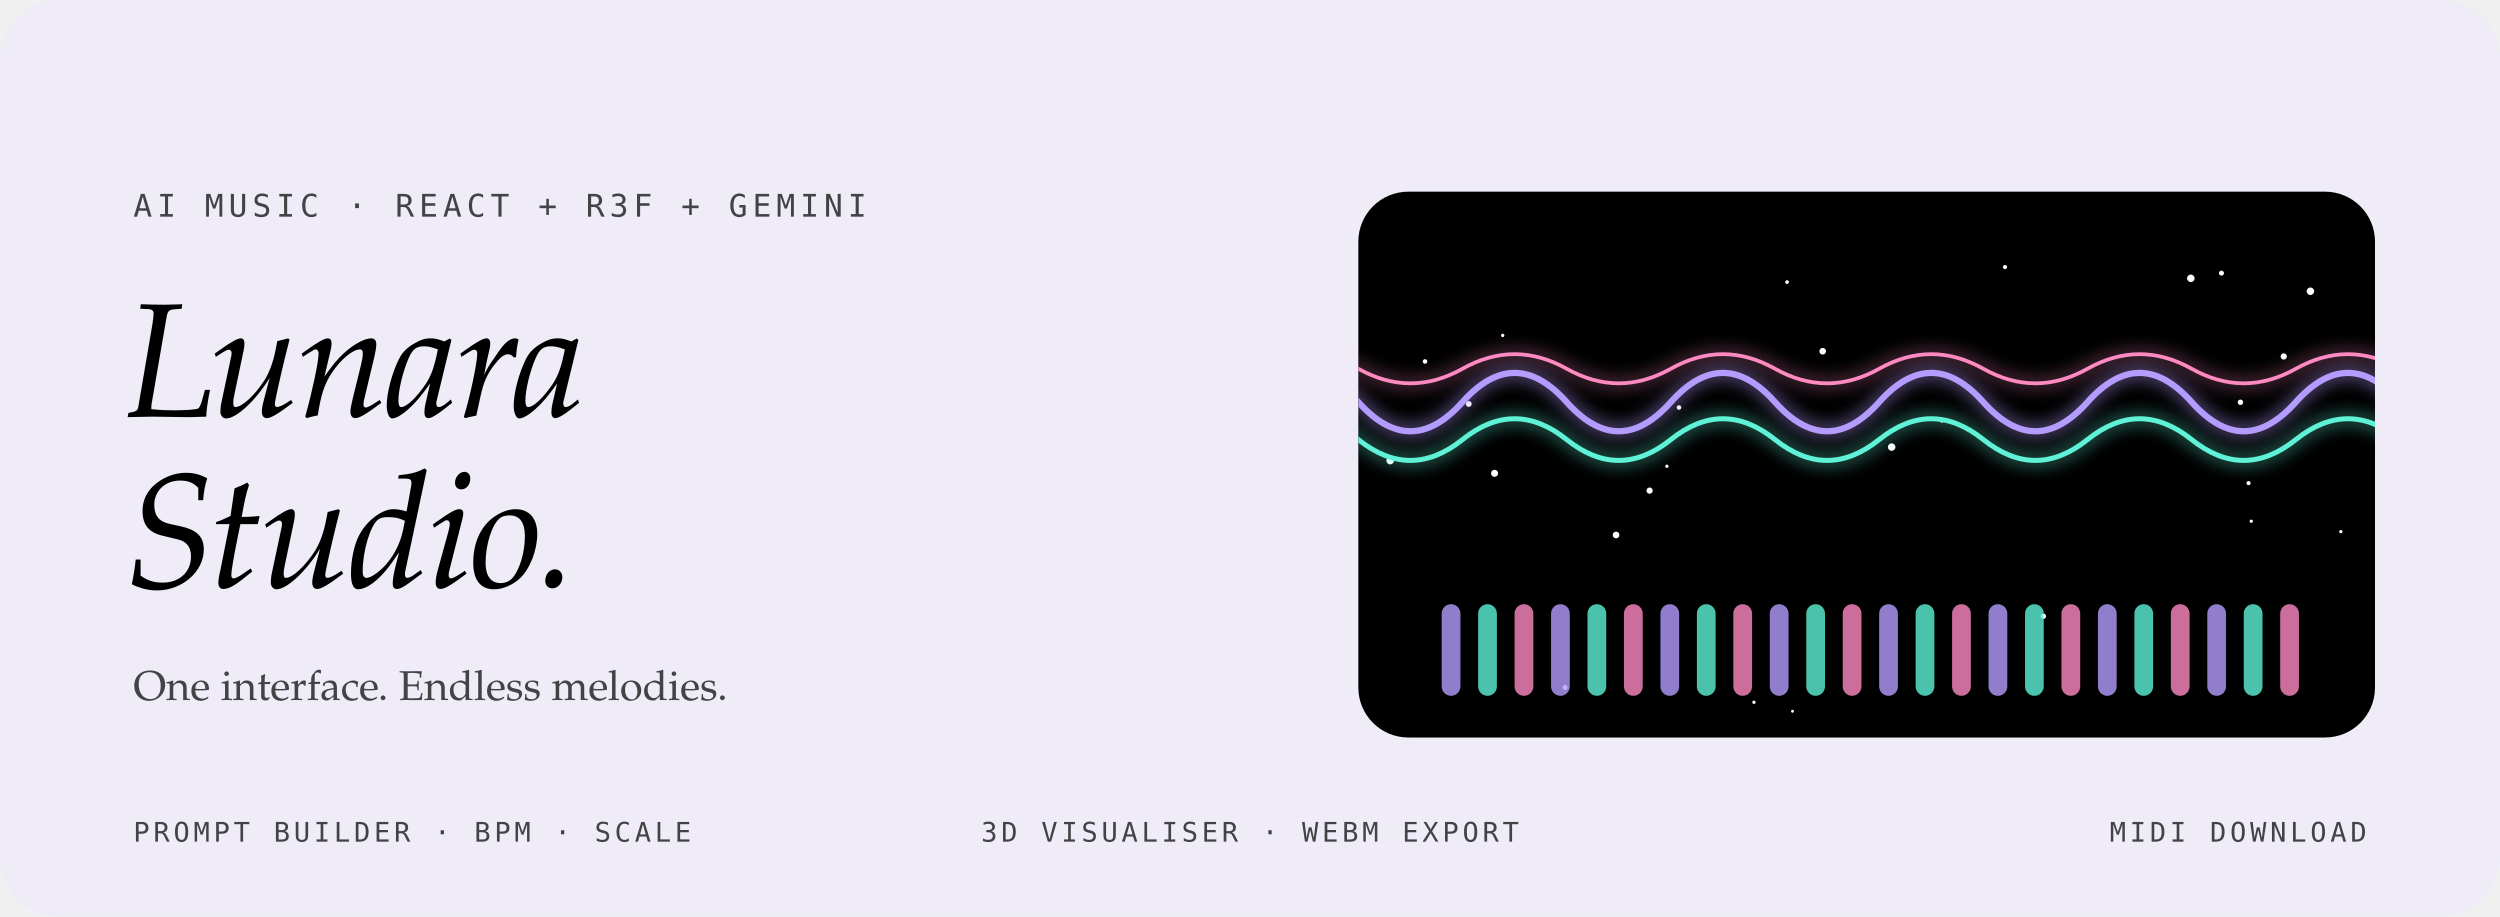
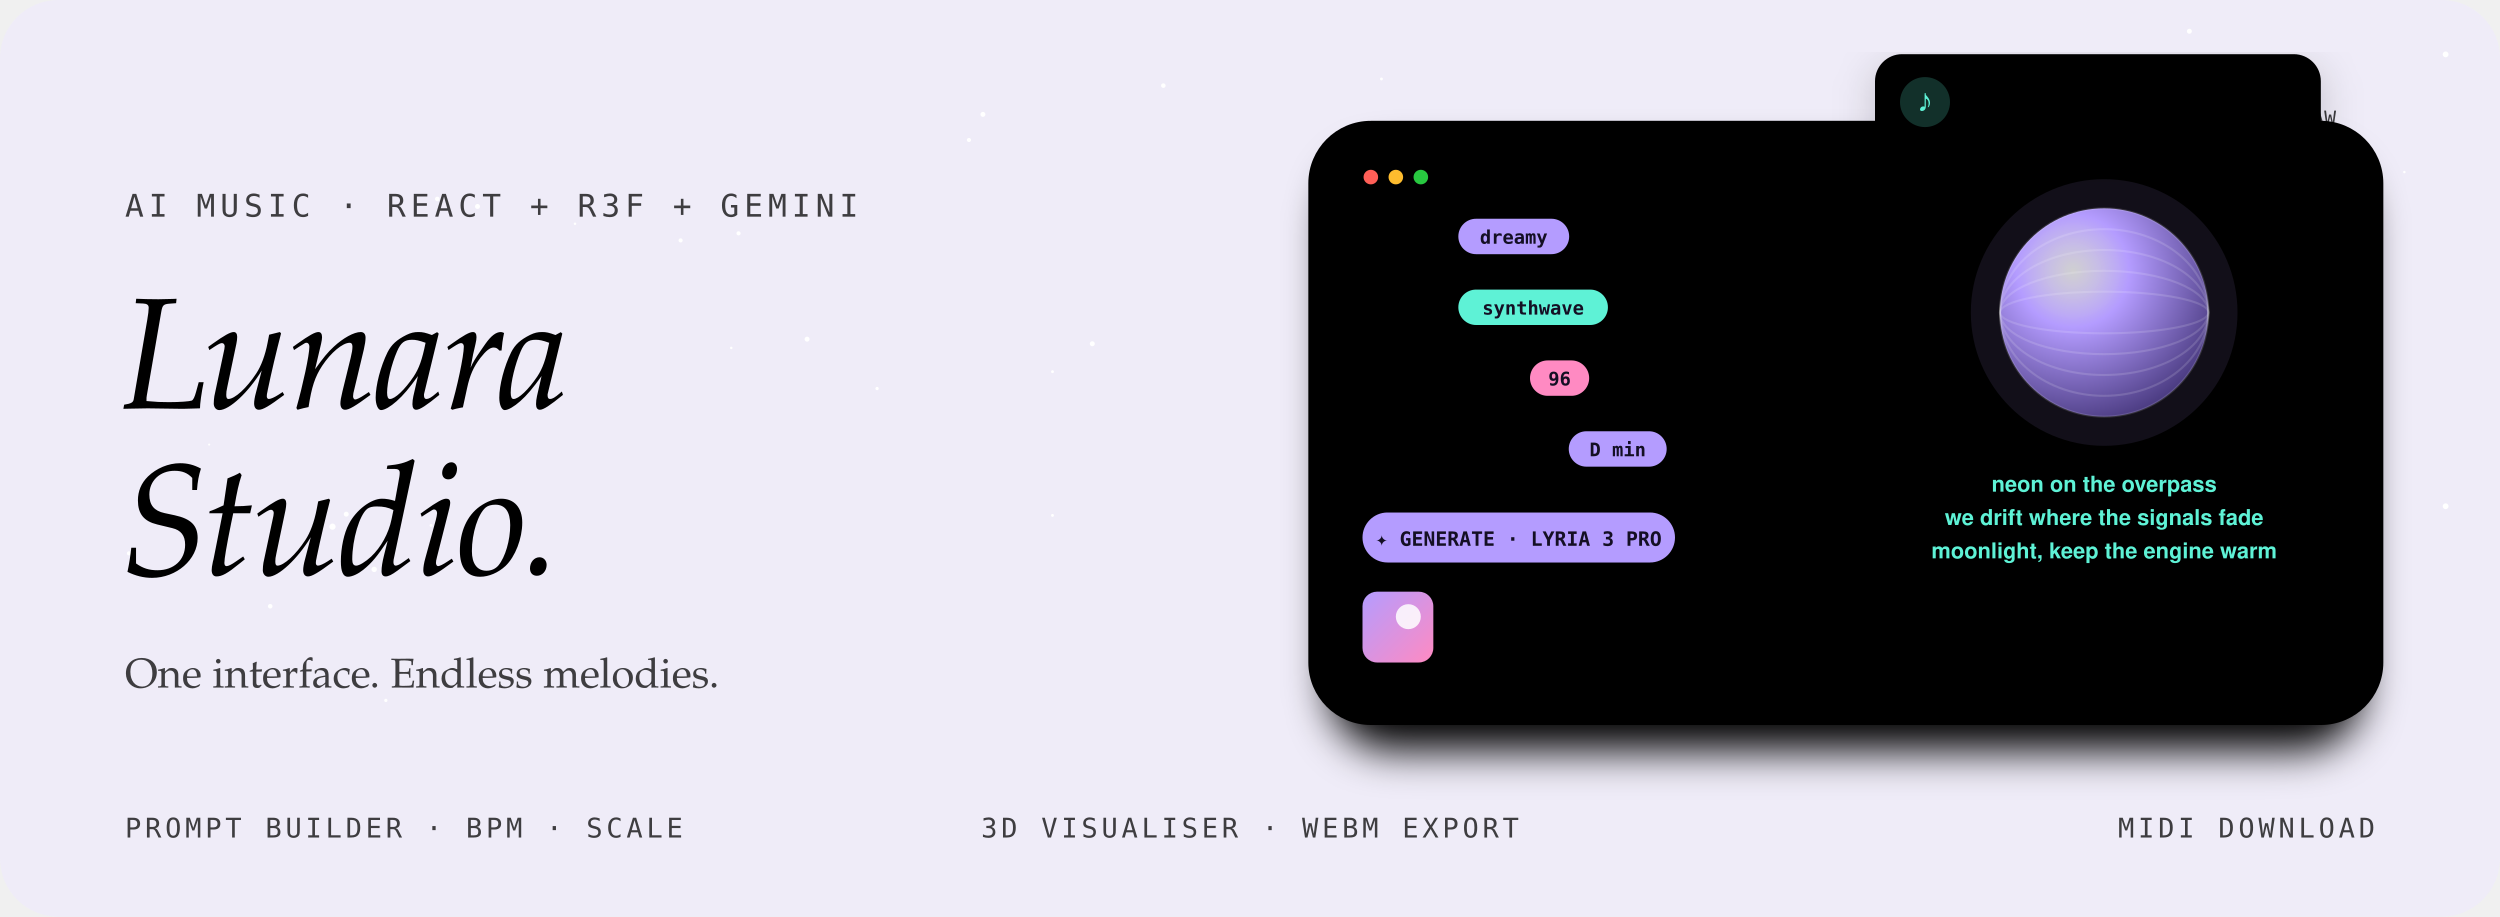
<svg xmlns="http://www.w3.org/2000/svg" viewBox="0 0 1200 440" width="1200" height="440" role="img" aria-label="Lunara Studio — an AI music prompt builder and visualiser">
  <style>
.bg{animation:bg 12s linear infinite}
@keyframes bg{0%,8%{fill:#efecf8}28%{fill:#3a2f6b}48%,80%{fill:#07051a}90%,100%{fill:#efecf8}}
.ink{animation:ink 12s linear infinite}
- @keyframes ink{0%,8%{fill:#1d1840}28%{fill:#f2efff}48%,80%{fill:#ece9ff}90%,100%{fill:#1d1840}}
+ @keyframes ink{0%,17.5%{fill:#1d1840}18.5%,28%{fill:#f2efff}48%,84.5%{fill:#ece9ff}85.5%,100%{fill:#1d1840}}
.rule{animation:rule 12s linear infinite}
- @keyframes rule{0%,8%{stroke:#1d184033}28%{stroke:#f2efff33}48%,80%{stroke:#ece9ff33}90%,100%{stroke:#1d184033}}
- .panel{animation:panel 12s linear infinite}
- @keyframes panel{0%,8%{fill:#1d184012}28%{fill:#f2efff12}48%,80%{fill:#ece9ff12}90%,100%{fill:#1d184012}}
- .muted{opacity:.72}
+ @keyframes rule{0%,17.5%{stroke:#1d184033}18.5%,28%{stroke:#f2efff33}48%,84.5%{stroke:#ece9ff33}85.5%,100%{stroke:#1d184033}}
+ .muted{opacity:.74}
.stars{animation:stars 12s linear infinite}
- @keyframes stars{0%,8%{opacity:0}28%{opacity:.25}48%,80%{opacity:.9}90%,100%{opacity:0}}
+ @keyframes stars{0%,8%{opacity:0}28%{opacity:.2}48%,80%{opacity:.85}90%,100%{opacity:0}}
@keyframes tw{0%,100%{opacity:1}50%{opacity:.25}}
- .lit{filter:drop-shadow(0 0 4px currentColor)}
- .pulse{animation:pulse 2.8s ease-in-out infinite;transform-box:fill-box;transform-origin:center}
- @keyframes pulse{0%,100%{transform:scale(1)}50%{transform:scale(1.18)}}
- @keyframes spin{0%{transform:scaleX(1)}50%{transform:scaleX(0)}100%{transform:scaleX(-1)}}
- @keyframes ping{0%{transform:scale(.6);opacity:1}100%{transform:scale(3.2);opacity:0}}
- @keyframes dash{to{stroke-dashoffset:-20}}
- @keyframes grow{0%{transform:scaleY(.08)}35%,80%{transform:scaleY(1)}100%{transform:scaleY(.08)}}
- @keyframes draw{0%{stroke-dashoffset:700}45%,80%{stroke-dashoffset:0}100%{stroke-dashoffset:-700}}
- @keyframes blink{50%{opacity:0}}
- @keyframes feed{0%{transform:translateY(150px);opacity:0}15%{opacity:1}85%{opacity:1}100%{transform:translateY(-30px);opacity:0}}
- @keyframes float{0%,100%{transform:translateY(0)}50%{transform:translateY(-10px)}}
- @keyframes slide{to{transform:translateX(100px)}}
- @keyframes eq{from{transform:scaleY(.15)}to{transform:scaleY(1)}}
- @keyframes drop{0%,6%{transform:scaleY(0);opacity:0}16%,88%{transform:scaleY(1);opacity:1}96%,100%{transform:scaleY(0);opacity:0}}
- @keyframes gauge{0%,10%{stroke-dashoffset:390}40%,85%{stroke-dashoffset:110}100%{stroke-dashoffset:390}}
- @keyframes lift{0%,100%{transform:translateY(0)}50%{transform:translateY(-6px)}}
- @keyframes sweep{0%{transform:skewX(-18deg) translateX(0)}60%,100%{transform:skewX(-18deg) translateX(788px)}}
- 
+ .bezel{animation:bezel 12s linear infinite}
+ @keyframes bezel{0%,8%{fill:#fffaf6}28%{fill:#5a2c45}48%,80%{fill:#20121b}90%,100%{fill:#fffaf6}}
+ .scr{animation:scr 12s linear infinite}
+ @keyframes scr{0%,8%{fill:#fff3ee}28%{fill:#3a1b2c}48%,80%{fill:#140a12}90%,100%{fill:#fff3ee}}
+ .rowbg{animation:rowbg 12s linear infinite}
+ @keyframes rowbg{0%,8%{fill:#2a142010}28%{fill:#fff0f512}48%,80%{fill:#ffffff0c}90%,100%{fill:#2a142010}}
+ .pill{animation:pill 12s linear infinite}
+ @keyframes pill{0%,8%{fill:#2a14200d}28%{fill:#fff0f51a}48%,80%{fill:#ffffff12}90%,100%{fill:#2a14200d}}
+ .toast{animation:toast 12s linear infinite}
+ @keyframes toast{0%,8%{fill:#ffffff}28%{fill:#4a2238}48%,80%{fill:#26121e}90%,100%{fill:#ffffff}}
+ .edge{animation:edge 12s linear infinite}
+ @keyframes edge{0%,8%{stroke:#2a142024}28%{stroke:#fff0f526}48%,80%{stroke:#ffffff1f}90%,100%{stroke:#2a142024}}
+ .shade{animation:shade 12s linear infinite}
+ @keyframes shade{0%,8%{fill-opacity:.10}28%{fill-opacity:.22}48%,80%{fill-opacity:.45}90%,100%{fill-opacity:.10}}
+ .lit{filter:drop-shadow(0 0 3px currentColor)}
+ .caret{animation:blink 1s steps(1) infinite}@keyframes blink{50%{opacity:0}}
+ .ping{animation:ping 1.6s ease-out infinite;transform-box:fill-box;transform-origin:center}@keyframes ping{0%{transform:scale(.5);opacity:.9}100%{transform:scale(2.6);opacity:0}}
+ .spin{animation:spin 8s linear infinite;transform-box:fill-box;transform-origin:center}@keyframes spin{to{transform:rotate(360deg)}}
+ .bob{animation:bob 4s ease-in-out infinite}@keyframes bob{0%,100%{transform:translateY(0)}50%{transform:translateY(-5px)}}
+ @keyframes ch00{0%{opacity:0}4.2%{opacity:0}5.4%{opacity:1}94.2%{opacity:1}95.4%{opacity:0}100%{opacity:0}}
+ @keyframes ch10{0%{opacity:0}9.2%{opacity:0}10.4%{opacity:1}94.2%{opacity:1}95.4%{opacity:0}100%{opacity:0}}
+ @keyframes ch21{0%{opacity:0}14.2%{opacity:0}15.4%{opacity:1}94.2%{opacity:1}95.4%{opacity:0}100%{opacity:0}}
+ @keyframes ch31{0%{opacity:0}19.2%{opacity:0}20.4%{opacity:1}94.2%{opacity:1}95.4%{opacity:0}100%{opacity:0}}
+ .gen{animation:gen 12s ease-in-out infinite;transform-box:fill-box;transform-origin:center}
+ @keyframes gen{0%{transform:scale(1)}25%{transform:scale(1)}26.3%{transform:scale(.92)}27.9%{transform:scale(1)}100%{transform:scale(1)}}
+ .q{animation:q 12s cubic-bezier(.3,1.3,.5,1) infinite}
+ @keyframes q{0%{opacity:0;transform:translateY(8px)}36.7%{opacity:0;transform:translateY(8px)}39.6%{opacity:1;transform:none}94.2%{opacity:1;transform:none}97.1%{opacity:0;transform:translateY(8px)}100%{opacity:0;transform:translateY(8px)}}
+ .beat{animation:beat .625s ease-out infinite;transform-box:fill-box;transform-origin:center}@keyframes beat{0%{transform:scale(1.12)}100%{transform:scale(1)}}
+ @keyframes viz{0%{opacity:0}38.3%{opacity:0}41.7%{opacity:1}94.2%{opacity:1}97.5%{opacity:0}100%{opacity:0}}
+ @keyframes ly0{0%{opacity:0}45%{opacity:0}46.7%{opacity:1}61.7%{opacity:1}63.3%{opacity:0}100%{opacity:0}}
+ @keyframes ly1{0%{opacity:0}61.7%{opacity:0}63.3%{opacity:1}78.3%{opacity:1}80%{opacity:0}100%{opacity:0}}
+ @keyframes ly2{0%{opacity:0}78.3%{opacity:0}80%{opacity:1}94.2%{opacity:1}95.8%{opacity:0}100%{opacity:0}}
+ .midi{animation:midi 12s cubic-bezier(.3,1.3,.5,1) infinite}
+ @keyframes midi{0%{opacity:0;transform:translateY(-14px)}71.7%{opacity:0;transform:translateY(-14px)}74.6%{opacity:1;transform:none}91.7%{opacity:1;transform:none}94.6%{opacity:0;transform:translateY(-14px)}100%{opacity:0;transform:translateY(-14px)}}
@media (prefers-reduced-motion:reduce){*{animation:none!important}}
</style>
  <rect class="bg" width="1200" height="440" rx="28" fill="#efecf8" />
-   <g font-family="ui-monospace,SFMono-Regular,Menlo,Consolas,monospace" font-size="15" letter-spacing="2.4">
-     <text class="ink muted" x="64" y="104">AI MUSIC · REACT + R3F + GEMINI</text>
-   </g>
-   <text class="ink" x="60" y="200" font-family="'Iowan Old Style','Palatino Linotype',Palatino,Georgia,serif" font-style="italic" font-size="78" letter-spacing="-1">Lunara</text>
-   <text class="ink" x="60" y="282" font-family="'Iowan Old Style','Palatino Linotype',Palatino,Georgia,serif" font-style="italic" font-size="78" letter-spacing="-1">Studio.</text>
-   <text class="ink muted" x="64" y="336" font-family="'Iowan Old Style','Palatino Linotype',Palatino,Georgia,serif" font-size="20">One interface. Endless melodies.</text>
-   <line class="rule" x1="64" y1="372" x2="1136" y2="372" />
+   <g class="stars">
+     <circle cx="159.6" cy="252.8" r="1.5" fill="#fff" style="animation:tw 3.3s ease-in-out 0.4s infinite" />
+     <circle cx="746.1" cy="236.7" r="1.1" fill="#fff" style="animation:tw 2.1s ease-in-out 1.5s infinite" />
+     <circle cx="465.1" cy="67.2" r="1" fill="#fff" style="animation:tw 2.9s ease-in-out 0.9s infinite" />
+     <circle cx="1173.9" cy="243" r="1.4" fill="#fff" style="animation:tw 2.2s ease-in-out 0.3s infinite" />
+     <circle cx="1173.9" cy="26.1" r="1.4" fill="#fff" style="animation:tw 3s ease-in-out 0.1s infinite" />
+     <circle cx="1154.1" cy="82.6" r="0.6" fill="#fff" style="animation:tw 2.7s ease-in-out 1.9s infinite" />
+     <circle cx="61.9" cy="265.6" r="1" fill="#fff" style="animation:tw 2.5s ease-in-out 1.8s infinite" />
+     <circle cx="276" cy="107.4" r="0.6" fill="#fff" style="animation:tw 2.4s ease-in-out 1s infinite" />
+     <circle cx="801" cy="256.1" r="1.3" fill="#fff" style="animation:tw 3.9s ease-in-out 1.6s infinite" />
+     <circle cx="129.7" cy="291" r="1.1" fill="#fff" style="animation:tw 3s ease-in-out 0.8s infinite" />
+     <circle cx="421" cy="186.5" r="0.8" fill="#fff" style="animation:tw 3.1s ease-in-out 0.2s infinite" />
+     <circle cx="354.5" cy="112" r="1" fill="#fff" style="animation:tw 2.5s ease-in-out 2s infinite" />
+     <circle cx="179.6" cy="273.3" r="1.3" fill="#fff" style="animation:tw 2s ease-in-out 1.9s infinite" />
+     <circle cx="558.4" cy="41.1" r="1.1" fill="#fff" style="animation:tw 3.8s ease-in-out 1.1s infinite" />
+     <circle cx="387.4" cy="162.8" r="1.2" fill="#fff" style="animation:tw 1.7s ease-in-out 0.6s infinite" />
+     <circle cx="505.2" cy="247.4" r="0.7" fill="#fff" style="animation:tw 1.8s ease-in-out 0.8s infinite" />
+     <circle cx="694.2" cy="142.7" r="0.6" fill="#fff" style="animation:tw 2.3s ease-in-out 1s infinite" />
+     <circle cx="185.2" cy="336.2" r="0.8" fill="#fff" style="animation:tw 1.6s ease-in-out 1s infinite" />
+     <circle cx="1090.7" cy="31.1" r="1" fill="#fff" style="animation:tw 2.3s ease-in-out 0.8s infinite" />
+     <circle cx="505.2" cy="178.4" r="0.7" fill="#fff" style="animation:tw 2.6s ease-in-out 0.3s infinite" />
+     <circle cx="326.7" cy="115.4" r="1" fill="#fff" style="animation:tw 3.9s ease-in-out 0.3s infinite" />
+     <circle cx="1087.5" cy="212.3" r="1" fill="#fff" style="animation:tw 3.8s ease-in-out 0.6s infinite" />
+     <circle cx="859" cy="112.8" r="1.4" fill="#fff" style="animation:tw 3.2s ease-in-out 1.6s infinite" />
+     <circle cx="663.1" cy="37.9" r="0.7" fill="#fff" style="animation:tw 3.7s ease-in-out 0.7s infinite" />
+     <circle cx="676.5" cy="97.3" r="0.6" fill="#fff" style="animation:tw 2.2s ease-in-out 1.3s infinite" />
+     <circle cx="884.7" cy="144.3" r="0.6" fill="#fff" style="animation:tw 3.8s ease-in-out 1.2s infinite" />
+     <circle cx="229.2" cy="99.1" r="1.2" fill="#fff" style="animation:tw 3.6s ease-in-out 0.2s infinite" />
+     <circle cx="1066.2" cy="151.7" r="0.6" fill="#fff" style="animation:tw 1.9s ease-in-out 1s infinite" />
+     <circle cx="958.9" cy="294" r="1" fill="#fff" style="animation:tw 1.9s ease-in-out 0.5s infinite" />
+     <circle cx="209.9" cy="95.5" r="1.1" fill="#fff" style="animation:tw 2.9s ease-in-out 0.9s infinite" />
+     <circle cx="1050.9" cy="15" r="1.2" fill="#fff" style="animation:tw 2.6s ease-in-out 2s infinite" />
+     <circle cx="100.4" cy="213.4" r="0.5" fill="#fff" style="animation:tw 2.3s ease-in-out 1.1s infinite" />
+     <circle cx="821.5" cy="317.2" r="0.6" fill="#fff" style="animation:tw 2.7s ease-in-out 0.5s infinite" />
+     <circle cx="945.2" cy="197.1" r="1" fill="#fff" style="animation:tw 4s ease-in-out 1.3s infinite" />
+     <circle cx="206.9" cy="252.2" r="0.7" fill="#fff" style="animation:tw 3.7s ease-in-out 0.2s infinite" />
+     <circle cx="524.3" cy="165" r="1.2" fill="#fff" style="animation:tw 2.9s ease-in-out 0.9s infinite" />
+     <circle cx="471.8" cy="54.9" r="1.2" fill="#fff" style="animation:tw 3.4s ease-in-out 0.3s infinite" />
+     <circle cx="166.2" cy="246.8" r="1.2" fill="#fff" style="animation:tw 3.2s ease-in-out 1.6s infinite" />
+     <circle cx="808.6" cy="61" r="0.7" fill="#fff" style="animation:tw 1.9s ease-in-out 0.2s infinite" />
+     <circle cx="351" cy="167" r="0.6" fill="#fff" style="animation:tw 2.7s ease-in-out 0.4s infinite" />
+   </g>
+   <text class="ink muted" x="60" y="104" font-family="ui-monospace,SFMono-Regular,Menlo,Consolas,monospace" font-size="15" letter-spacing="2.4">AI MUSIC · REACT + R3F + GEMINI</text>
+   <text class="ink" x="58" y="196" font-family="'Iowan Old Style','Palatino Linotype',Palatino,Georgia,serif" font-style="italic" font-size="76" letter-spacing="-1">Lunara</text>
+   <text class="ink" x="58" y="276" font-family="'Iowan Old Style','Palatino Linotype',Palatino,Georgia,serif" font-style="italic" font-size="76" letter-spacing="-1">Studio.</text>
+   <text class="ink muted" x="60" y="330" font-family="'Iowan Old Style','Palatino Linotype',Palatino,Georgia,serif" font-size="20">One interface. Endless melodies.</text>
+   <line class="rule" x1="60" y1="370" x2="1140" y2="370" />
  <g font-family="ui-monospace,SFMono-Regular,Menlo,Consolas,monospace" font-size="13" letter-spacing="1.8">
-     <text class="ink muted" x="64" y="404">PROMPT BUILDER · BPM · SCALE</text>
-     <text class="ink muted" x="600" y="404" text-anchor="middle">3D VISUALISER · WEBM EXPORT</text>
-     <text class="ink muted" x="1136" y="404" text-anchor="end">MIDI DOWNLOAD</text>
-   </g>
-   <rect class="panel rule" x="652" y="92" width="488" height="262" rx="24" />
-   <g class="stars">
-     <circle cx="932.1" cy="201.9" r="1" fill="#fff" style="animation:tw 2.9s ease-in-out 0.6s infinite" />
-     <circle cx="962.4" cy="128.2" r="1" fill="#fff" style="animation:tw 2.3s ease-in-out 0.9s infinite" />
-     <circle cx="841.9" cy="337.1" r="0.8" fill="#fff" style="animation:tw 3.5s ease-in-out 1.4s infinite" />
-     <circle cx="751.2" cy="330" r="1.2" fill="#fff" style="animation:tw 1.8s ease-in-out 1.2s infinite" />
-     <circle cx="1079.3" cy="231.9" r="1" fill="#fff" style="animation:tw 2.7s ease-in-out 1.3s infinite" />
-     <circle cx="684" cy="173.5" r="1.1" fill="#fff" style="animation:tw 3.3s ease-in-out 0.3s infinite" />
-     <circle cx="705" cy="193.9" r="1.4" fill="#fff" style="animation:tw 2.5s ease-in-out 0.2s infinite" />
-     <circle cx="800.1" cy="223.8" r="0.8" fill="#fff" style="animation:tw 3.9s ease-in-out 0.5s infinite" />
-     <circle cx="667.3" cy="221.1" r="1.8" fill="#fff" style="animation:tw 1.7s ease-in-out 0.9s infinite" />
-     <circle cx="805.9" cy="195.6" r="1.1" fill="#fff" style="animation:tw 2.8s ease-in-out 0.3s infinite" />
-     <circle cx="857.8" cy="135.4" r="0.9" fill="#fff" style="animation:tw 2.3s ease-in-out 0.8s infinite" />
-     <circle cx="1109" cy="139.8" r="1.8" fill="#fff" style="animation:tw 3s ease-in-out 0.9s infinite" />
-     <circle cx="1096.2" cy="171.1" r="1.5" fill="#fff" style="animation:tw 2.3s ease-in-out 1.7s infinite" />
-     <circle cx="980.8" cy="295.8" r="1.3" fill="#fff" style="animation:tw 1.8s ease-in-out 0.3s infinite" />
-     <circle cx="1075.4" cy="193.1" r="1.3" fill="#fff" style="animation:tw 2.2s ease-in-out 0.2s infinite" />
-     <circle cx="775.7" cy="256.8" r="1.6" fill="#fff" style="animation:tw 2.5s ease-in-out 0.1s infinite" />
-     <circle cx="1080.6" cy="250.2" r="0.8" fill="#fff" style="animation:tw 2.2s ease-in-out 1.3s infinite" />
-     <circle cx="1051.6" cy="133.6" r="1.8" fill="#fff" style="animation:tw 2.6s ease-in-out 0.1s infinite" />
-     <circle cx="717.4" cy="227.2" r="1.7" fill="#fff" style="animation:tw 3.6s ease-in-out 0.9s infinite" />
-     <circle cx="721.3" cy="161" r="0.8" fill="#fff" style="animation:tw 2.2s ease-in-out 1s infinite" />
-     <circle cx="908" cy="214.6" r="1.8" fill="#fff" style="animation:tw 1.6s ease-in-out 1.3s infinite" />
-     <circle cx="860.4" cy="341.4" r="0.7" fill="#fff" style="animation:tw 3.1s ease-in-out 0.1s infinite" />
-     <circle cx="791.8" cy="235.5" r="1.5" fill="#fff" style="animation:tw 3.8s ease-in-out 0.1s infinite" />
-     <circle cx="874.9" cy="168.6" r="1.6" fill="#fff" style="animation:tw 2.9s ease-in-out 0.9s infinite" />
-     <circle cx="1123.6" cy="255.2" r="0.8" fill="#fff" style="animation:tw 3.3s ease-in-out 0.3s infinite" />
-     <circle cx="1066.3" cy="131.1" r="1.2" fill="#fff" style="animation:tw 2.7s ease-in-out 1.3s infinite" />
+     <text class="ink muted" x="60" y="402">PROMPT BUILDER · BPM · SCALE</text>
+     <text class="ink muted" x="600" y="402" text-anchor="middle">3D VISUALISER · WEBM EXPORT</text>
+     <text class="ink muted" x="1140" y="402" text-anchor="end">MIDI DOWNLOAD</text>
  </g>
  <defs>
-     <clipPath id="wc">
-       <rect x="652" y="92" width="488" height="262" rx="24" />
-     </clipPath>
+     <filter id="soft" x="-10%" y="-10%" width="120%" height="140%">
+       <feGaussianBlur stdDeviation="10" />
+     </filter>
+     <radialGradient id="sph" cx=".35" cy=".3" r=".9">
+       <stop offset="0" stop-color="#fff" stop-opacity=".8" />
+       <stop offset=".3" stop-color="#b49cff" />
+       <stop offset="1" stop-color="#2a1d5a" />
+     </radialGradient>
  </defs>
-   <g clip-path="url(#wc)" transform="translate(0 -30)">
-     <path d="M 452 223 Q 477 251 502 223 Q 527 195 552 223 Q 577 251 602 223 Q 627 195 652 223 Q 677 251 702 223 Q 727 195 752 223 Q 777 251 802 223 Q 827 195 852 223 Q 877 251 902 223 Q 927 195 952 223 Q 977 251 1002 223 Q 1027 195 1052 223 Q 1077 251 1102 223 Q 1127 195 1152 223 Q 1177 251 1202 223 Q 1227 195 1252 223 Q 1277 251 1302 223 Q 1327 195 1352 223" fill="none" stroke="#b49cff" stroke-width="3" stroke-linecap="round" class="lit" style="color:#b49cff;animation:slide 5s linear infinite" />
-     <path d="M 452 241 Q 477 261 502 241 Q 527 221 552 241 Q 577 261 602 241 Q 627 221 652 241 Q 677 261 702 241 Q 727 221 752 241 Q 777 261 802 241 Q 827 221 852 241 Q 877 261 902 241 Q 927 221 952 241 Q 977 261 1002 241 Q 1027 221 1052 241 Q 1077 261 1102 241 Q 1127 221 1152 241 Q 1177 261 1202 241 Q 1227 221 1252 241 Q 1277 261 1302 241 Q 1327 221 1352 241" fill="none" stroke="#5ef2d6" stroke-width="2.4" stroke-linecap="round" class="lit" style="color:#5ef2d6;animation:slide 7s linear infinite" />
-     <path d="M 452 207 Q 477 221 502 207 Q 527 193 552 207 Q 577 221 602 207 Q 627 193 652 207 Q 677 221 702 207 Q 727 193 752 207 Q 777 221 802 207 Q 827 193 852 207 Q 877 221 902 207 Q 927 193 952 207 Q 977 221 1002 207 Q 1027 193 1052 207 Q 1077 221 1102 207 Q 1127 193 1152 207 Q 1177 221 1202 207 Q 1227 193 1252 207 Q 1277 221 1302 207 Q 1327 193 1352 207" fill="none" stroke="#ff8ac2" stroke-width="1.8" stroke-linecap="round" class="lit" style="color:#ff8ac2;animation:slide 4s linear infinite" />
-   </g>
-   <rect x="692" y="290" width="9" height="44" rx="4.5" fill="#b49cff" fill-opacity=".8" style="animation:eq 0.8s ease-in-out -0.7s infinite alternate;transform-origin:0 334px" />
-   <rect x="709.5" y="290" width="9" height="44" rx="4.5" fill="#5ef2d6" fill-opacity=".8" style="animation:eq 1.5s ease-in-out -0.7s infinite alternate;transform-origin:0 334px" />
-   <rect x="727" y="290" width="9" height="44" rx="4.5" fill="#ff8ac2" fill-opacity=".8" style="animation:eq 0.9s ease-in-out -0.6s infinite alternate;transform-origin:0 334px" />
-   <rect x="744.5" y="290" width="9" height="44" rx="4.5" fill="#b49cff" fill-opacity=".8" style="animation:eq 1.3s ease-in-out -0.5s infinite alternate;transform-origin:0 334px" />
-   <rect x="762" y="290" width="9" height="44" rx="4.5" fill="#5ef2d6" fill-opacity=".8" style="animation:eq 0.9s ease-in-out -0.8s infinite alternate;transform-origin:0 334px" />
-   <rect x="779.5" y="290" width="9" height="44" rx="4.5" fill="#ff8ac2" fill-opacity=".8" style="animation:eq 1s ease-in-out -0.2s infinite alternate;transform-origin:0 334px" />
-   <rect x="797" y="290" width="9" height="44" rx="4.5" fill="#b49cff" fill-opacity=".8" style="animation:eq 1.1s ease-in-out -0.5s infinite alternate;transform-origin:0 334px" />
-   <rect x="814.5" y="290" width="9" height="44" rx="4.5" fill="#5ef2d6" fill-opacity=".8" style="animation:eq 1.1s ease-in-out -1s infinite alternate;transform-origin:0 334px" />
-   <rect x="832" y="290" width="9" height="44" rx="4.5" fill="#ff8ac2" fill-opacity=".8" style="animation:eq 1.3s ease-in-out -0.8s infinite alternate;transform-origin:0 334px" />
-   <rect x="849.5" y="290" width="9" height="44" rx="4.5" fill="#b49cff" fill-opacity=".8" style="animation:eq 0.9s ease-in-out -0.1s infinite alternate;transform-origin:0 334px" />
-   <rect x="867" y="290" width="9" height="44" rx="4.5" fill="#5ef2d6" fill-opacity=".8" style="animation:eq 1.6s ease-in-out 0s infinite alternate;transform-origin:0 334px" />
-   <rect x="884.5" y="290" width="9" height="44" rx="4.5" fill="#ff8ac2" fill-opacity=".8" style="animation:eq 1.5s ease-in-out -0.6s infinite alternate;transform-origin:0 334px" />
-   <rect x="902" y="290" width="9" height="44" rx="4.5" fill="#b49cff" fill-opacity=".8" style="animation:eq 0.8s ease-in-out -1s infinite alternate;transform-origin:0 334px" />
-   <rect x="919.5" y="290" width="9" height="44" rx="4.5" fill="#5ef2d6" fill-opacity=".8" style="animation:eq 0.9s ease-in-out -0.1s infinite alternate;transform-origin:0 334px" />
-   <rect x="937" y="290" width="9" height="44" rx="4.5" fill="#ff8ac2" fill-opacity=".8" style="animation:eq 1.1s ease-in-out -1s infinite alternate;transform-origin:0 334px" />
-   <rect x="954.5" y="290" width="9" height="44" rx="4.5" fill="#b49cff" fill-opacity=".8" style="animation:eq 0.7s ease-in-out -0.8s infinite alternate;transform-origin:0 334px" />
-   <rect x="972" y="290" width="9" height="44" rx="4.5" fill="#5ef2d6" fill-opacity=".8" style="animation:eq 1.1s ease-in-out -0.4s infinite alternate;transform-origin:0 334px" />
-   <rect x="989.5" y="290" width="9" height="44" rx="4.5" fill="#ff8ac2" fill-opacity=".8" style="animation:eq 1.5s ease-in-out -0.2s infinite alternate;transform-origin:0 334px" />
-   <rect x="1007" y="290" width="9" height="44" rx="4.5" fill="#b49cff" fill-opacity=".8" style="animation:eq 1s ease-in-out -0.1s infinite alternate;transform-origin:0 334px" />
-   <rect x="1024.5" y="290" width="9" height="44" rx="4.5" fill="#5ef2d6" fill-opacity=".8" style="animation:eq 1s ease-in-out -0.5s infinite alternate;transform-origin:0 334px" />
-   <rect x="1042" y="290" width="9" height="44" rx="4.5" fill="#ff8ac2" fill-opacity=".8" style="animation:eq 1.3s ease-in-out -0.7s infinite alternate;transform-origin:0 334px" />
-   <rect x="1059.5" y="290" width="9" height="44" rx="4.5" fill="#b49cff" fill-opacity=".8" style="animation:eq 1.4s ease-in-out -1s infinite alternate;transform-origin:0 334px" />
-   <rect x="1077" y="290" width="9" height="44" rx="4.5" fill="#5ef2d6" fill-opacity=".8" style="animation:eq 1.4s ease-in-out -0.1s infinite alternate;transform-origin:0 334px" />
-   <rect x="1094.5" y="290" width="9" height="44" rx="4.5" fill="#ff8ac2" fill-opacity=".8" style="animation:eq 1.5s ease-in-out -0.6s infinite alternate;transform-origin:0 334px" />
+   <rect x="638" y="76" width="496" height="284" rx="30" fill="#000" class="shade" filter="url(#soft)" />
+   <rect class="bezel" x="628" y="58" width="516" height="290" rx="30" />
+   <rect class="edge" x="628" y="58" width="516" height="290" rx="30" fill="none" />
+   <rect class="scr" x="642" y="72" width="488" height="262" rx="20" />
+   <circle cx="658" cy="85" r="3.5" fill="#ff5f57" />
+   <circle cx="670" cy="85" r="3.5" fill="#febc2e" />
+   <circle cx="682" cy="85" r="3.5" fill="#28c840" />
+   <text class="ink" x="692" y="89" text-anchor="start" font-family="ui-monospace,SFMono-Regular,Menlo,Consolas,monospace" font-size="8.5" letter-spacing="1.2" opacity="0.7">PROMPT BUILDER</text>
+   <text class="ink" x="654" y="116" text-anchor="start" font-family="ui-monospace,SFMono-Regular,Menlo,Consolas,monospace" font-size="7.5" letter-spacing="1.2" opacity="0.55">MOOD</text>
+   <rect class="pill" x="700" y="105" width="53.2" height="17" rx="8.5" />
+   <text class="ink" x="726.6" y="117" text-anchor="middle" font-family="ui-monospace,SFMono-Regular,Menlo,Consolas,monospace" font-size="9" opacity=".7">dreamy</text>
+   <g style="animation:ch00 12s linear infinite">
+     <rect x="700" y="105" width="53.2" height="17" rx="8.5" fill="#b49cff" />
+     <text x="726.6" y="117" text-anchor="middle" font-family="ui-monospace,SFMono-Regular,Menlo,Consolas,monospace" font-size="9" font-weight="700" fill="#140f24">dreamy</text>
+   </g>
+   <rect class="pill" x="759.2" y="105" width="40.8" height="17" rx="8.5" />
+   <text class="ink" x="779.6" y="117" text-anchor="middle" font-family="ui-monospace,SFMono-Regular,Menlo,Consolas,monospace" font-size="9" opacity=".7">dark</text>
+   <rect class="pill" x="806" y="105" width="71.8" height="17" rx="8.5" />
+   <text class="ink" x="841.9" y="117" text-anchor="middle" font-family="ui-monospace,SFMono-Regular,Menlo,Consolas,monospace" font-size="9" opacity=".7">uplifting</text>
+   <text class="ink" x="654" y="150" text-anchor="start" font-family="ui-monospace,SFMono-Regular,Menlo,Consolas,monospace" font-size="7.5" letter-spacing="1.2" opacity="0.55">GENRE</text>
+   <rect class="pill" x="700" y="139" width="71.8" height="17" rx="8.5" />
+   <text class="ink" x="735.9" y="151" text-anchor="middle" font-family="ui-monospace,SFMono-Regular,Menlo,Consolas,monospace" font-size="9" opacity=".7">synthwave</text>
+   <g style="animation:ch10 12s linear infinite">
+     <rect x="700" y="139" width="71.8" height="17" rx="8.5" fill="#5ef2d6" />
+     <text x="735.9" y="151" text-anchor="middle" font-family="ui-monospace,SFMono-Regular,Menlo,Consolas,monospace" font-size="9" font-weight="700" fill="#140f24">synthwave</text>
+   </g>
+   <rect class="pill" x="777.8" y="139" width="47" height="17" rx="8.5" />
+   <text class="ink" x="801.3" y="151" text-anchor="middle" font-family="ui-monospace,SFMono-Regular,Menlo,Consolas,monospace" font-size="9" opacity=".7">lo-fi</text>
+   <rect class="pill" x="830.8" y="139" width="59.4" height="17" rx="8.5" />
+   <text class="ink" x="860.5" y="151" text-anchor="middle" font-family="ui-monospace,SFMono-Regular,Menlo,Consolas,monospace" font-size="9" opacity=".7">ambient</text>
+   <text class="ink" x="654" y="184" text-anchor="start" font-family="ui-monospace,SFMono-Regular,Menlo,Consolas,monospace" font-size="7.5" letter-spacing="1.2" opacity="0.55">BPM</text>
+   <rect class="pill" x="700" y="173" width="28.4" height="17" rx="8.5" />
+   <text class="ink" x="714.2" y="185" text-anchor="middle" font-family="ui-monospace,SFMono-Regular,Menlo,Consolas,monospace" font-size="9" opacity=".7">84</text>
+   <rect class="pill" x="734.4" y="173" width="28.4" height="17" rx="8.5" />
+   <text class="ink" x="748.6" y="185" text-anchor="middle" font-family="ui-monospace,SFMono-Regular,Menlo,Consolas,monospace" font-size="9" opacity=".7">96</text>
+   <g style="animation:ch21 12s linear infinite">
+     <rect x="734.4" y="173" width="28.4" height="17" rx="8.5" fill="#ff8ac2" />
+     <text x="748.6" y="185" text-anchor="middle" font-family="ui-monospace,SFMono-Regular,Menlo,Consolas,monospace" font-size="9" font-weight="700" fill="#140f24">96</text>
+   </g>
+   <rect class="pill" x="768.8" y="173" width="34.6" height="17" rx="8.5" />
+   <text class="ink" x="786.1" y="185" text-anchor="middle" font-family="ui-monospace,SFMono-Regular,Menlo,Consolas,monospace" font-size="9" opacity=".7">120</text>
+   <text class="ink" x="654" y="218" text-anchor="start" font-family="ui-monospace,SFMono-Regular,Menlo,Consolas,monospace" font-size="7.5" letter-spacing="1.2" opacity="0.55">SCALE</text>
+   <rect class="pill" x="700" y="207" width="47" height="17" rx="8.5" />
+   <text class="ink" x="723.5" y="219" text-anchor="middle" font-family="ui-monospace,SFMono-Regular,Menlo,Consolas,monospace" font-size="9" opacity=".7">C maj</text>
+   <rect class="pill" x="753" y="207" width="47" height="17" rx="8.5" />
+   <text class="ink" x="776.5" y="219" text-anchor="middle" font-family="ui-monospace,SFMono-Regular,Menlo,Consolas,monospace" font-size="9" opacity=".7">D min</text>
+   <g style="animation:ch31 12s linear infinite">
+     <rect x="753" y="207" width="47" height="17" rx="8.5" fill="#b49cff" />
+     <text x="776.5" y="219" text-anchor="middle" font-family="ui-monospace,SFMono-Regular,Menlo,Consolas,monospace" font-size="9" font-weight="700" fill="#140f24">D min</text>
+   </g>
+   <rect class="pill" x="806" y="207" width="47" height="17" rx="8.5" />
+   <text class="ink" x="829.5" y="219" text-anchor="middle" font-family="ui-monospace,SFMono-Regular,Menlo,Consolas,monospace" font-size="9" opacity=".7">A min</text>
+   <g class="gen">
+     <rect x="654" y="246" width="150" height="24" rx="12" fill="#b49cff" />
+     <text x="729" y="262" text-anchor="middle" font-family="ui-monospace,SFMono-Regular,Menlo,Consolas,monospace" font-size="9.5" font-weight="700" fill="#140f24">✦ GENERATE · LYRIA 3 PRO</text>
+   </g>
+   <g class="q">
+     <rect class="rowbg" x="650" y="280" width="262" height="42" rx="10" />
+     <defs>
+       <linearGradient id="cv" x1="0" y1="0" x2="1" y2="1">
+         <stop offset="0" stop-color="#b49cff" />
+         <stop offset="1" stop-color="#ff8ac2" />
+       </linearGradient>
+     </defs>
+     <rect x="654" y="284" width="34" height="34" rx="7" fill="url(#cv)" />
+     <circle cx="676" cy="296" r="6" fill="#fff" fill-opacity=".85" />
+     <text class="ink" x="698" y="298" text-anchor="start" font-family="-apple-system,BlinkMacSystemFont,'Segoe UI',Helvetica,Arial,sans-serif" font-size="11.5" font-weight="700">Moonlit Overpass</text>
+     <text class="ink" x="698" y="312" text-anchor="start" font-family="ui-monospace,SFMono-Regular,Menlo,Consolas,monospace" font-size="7.5" letter-spacing="1" opacity="0.55">SYNTHWAVE · 96 BPM · D MIN · 2:48</text>
+   </g>
+   <line class="edge" x1="936" y1="102" x2="936" y2="322" />
+   <g style="animation:viz 12s linear infinite">
+     <circle cx="1010" cy="150" r="64" fill="#b49cff" fill-opacity=".1" class="beat" />
+     <g class="beat">
+       <circle cx="1010" cy="150" r="50" fill="url(#sph)" />
+       <ellipse cx="1010" cy="150" rx="50" ry="10" fill="none" stroke="#fff" stroke-opacity=".14" />
+       <ellipse cx="1010" cy="150" rx="50" ry="20" fill="none" stroke="#fff" stroke-opacity=".14" />
+       <ellipse cx="1010" cy="150" rx="50" ry="30" fill="none" stroke="#fff" stroke-opacity=".14" />
+       <ellipse cx="1010" cy="150" rx="50" ry="40" fill="none" stroke="#fff" stroke-opacity=".14" />
+       <ellipse cx="1010" cy="150" rx="50" ry="50" fill="none" stroke="#fff" stroke-opacity=".14" />
+     </g>
+   </g>
+   <g style="animation:viz 12s linear infinite">
+     <text class="ink" x="1010" y="236" text-anchor="middle" font-family="-apple-system,BlinkMacSystemFont,'Segoe UI',Helvetica,Arial,sans-serif" font-size="10.5" opacity=".35">neon on the overpass</text>
+     <g style="animation:ly0 12s linear infinite">
+       <text x="1010" y="236" text-anchor="middle" font-family="-apple-system,BlinkMacSystemFont,'Segoe UI',Helvetica,Arial,sans-serif" font-size="10.5" font-weight="700" fill="#5ef2d6">neon on the overpass</text>
+     </g>
+     <text class="ink" x="1010" y="252" text-anchor="middle" font-family="-apple-system,BlinkMacSystemFont,'Segoe UI',Helvetica,Arial,sans-serif" font-size="10.5" opacity=".35">we drift where the signals fade</text>
+     <g style="animation:ly1 12s linear infinite">
+       <text x="1010" y="252" text-anchor="middle" font-family="-apple-system,BlinkMacSystemFont,'Segoe UI',Helvetica,Arial,sans-serif" font-size="10.5" font-weight="700" fill="#5ef2d6">we drift where the signals fade</text>
+     </g>
+     <text class="ink" x="1010" y="268" text-anchor="middle" font-family="-apple-system,BlinkMacSystemFont,'Segoe UI',Helvetica,Arial,sans-serif" font-size="10.5" opacity=".35">moonlight, keep the engine warm</text>
+     <g style="animation:ly2 12s linear infinite">
+       <text x="1010" y="268" text-anchor="middle" font-family="-apple-system,BlinkMacSystemFont,'Segoe UI',Helvetica,Arial,sans-serif" font-size="10.5" font-weight="700" fill="#5ef2d6">moonlight, keep the engine warm</text>
+     </g>
+   </g>
+   <g class="midi">
+     <rect x="900" y="30" width="214" height="46" rx="13" fill="#000" fill-opacity=".18" filter="url(#soft)" />
+     <rect class="toast" x="900" y="26" width="214" height="46" rx="13" />
+     <rect class="edge" x="900" y="26" width="214" height="46" rx="13" fill="none" />
+     <circle cx="924" cy="49" r="12" fill="#5ef2d6" fill-opacity=".2" />
+     <text x="924" y="53.5" text-anchor="middle" font-family="-apple-system,BlinkMacSystemFont,'Segoe UI',Helvetica,Arial,sans-serif" font-size="12" font-weight="700" fill="#5ef2d6">♪</text>
+     <text class="ink" x="944" y="45" font-family="-apple-system,BlinkMacSystemFont,'Segoe UI',Helvetica,Arial,sans-serif" font-size="11.5" font-weight="700">MIDI downloaded</text>
+     <text class="ink" x="944" y="60" font-family="ui-monospace,SFMono-Regular,Menlo,Consolas,monospace" font-size="9.5" opacity=".75">chord sheet · .mid for your DAW</text>
+   </g>
</svg>
